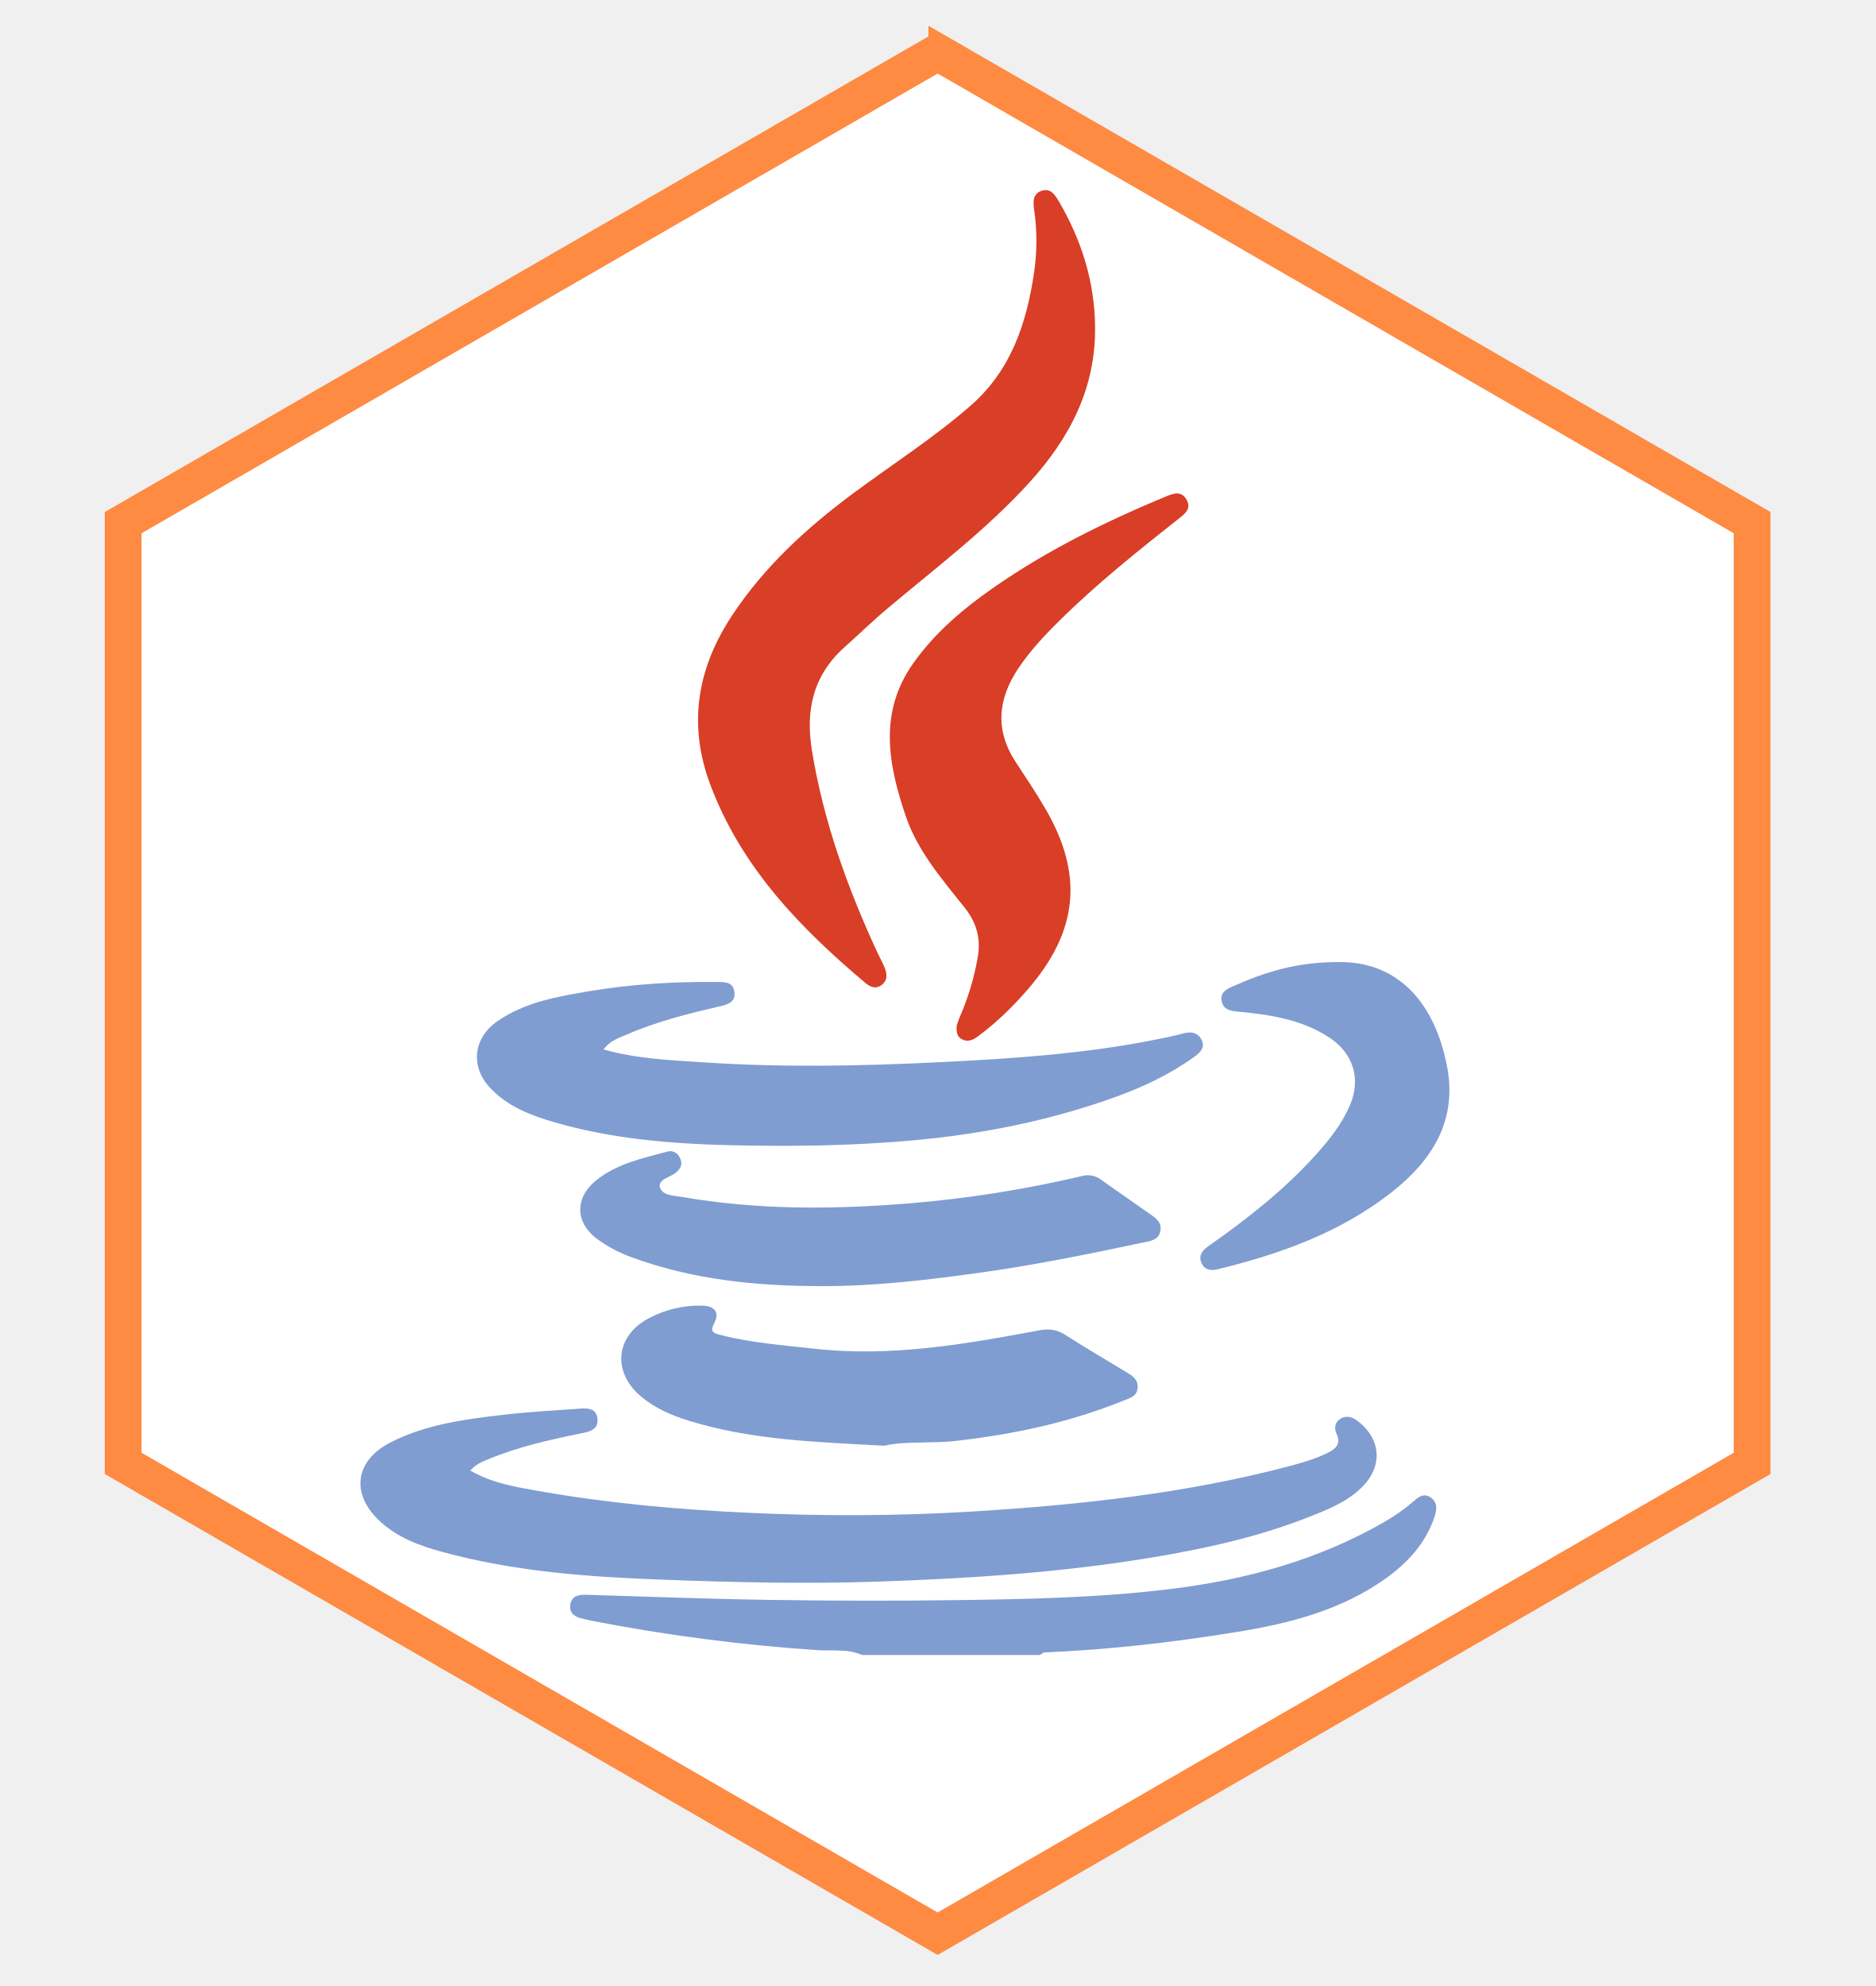
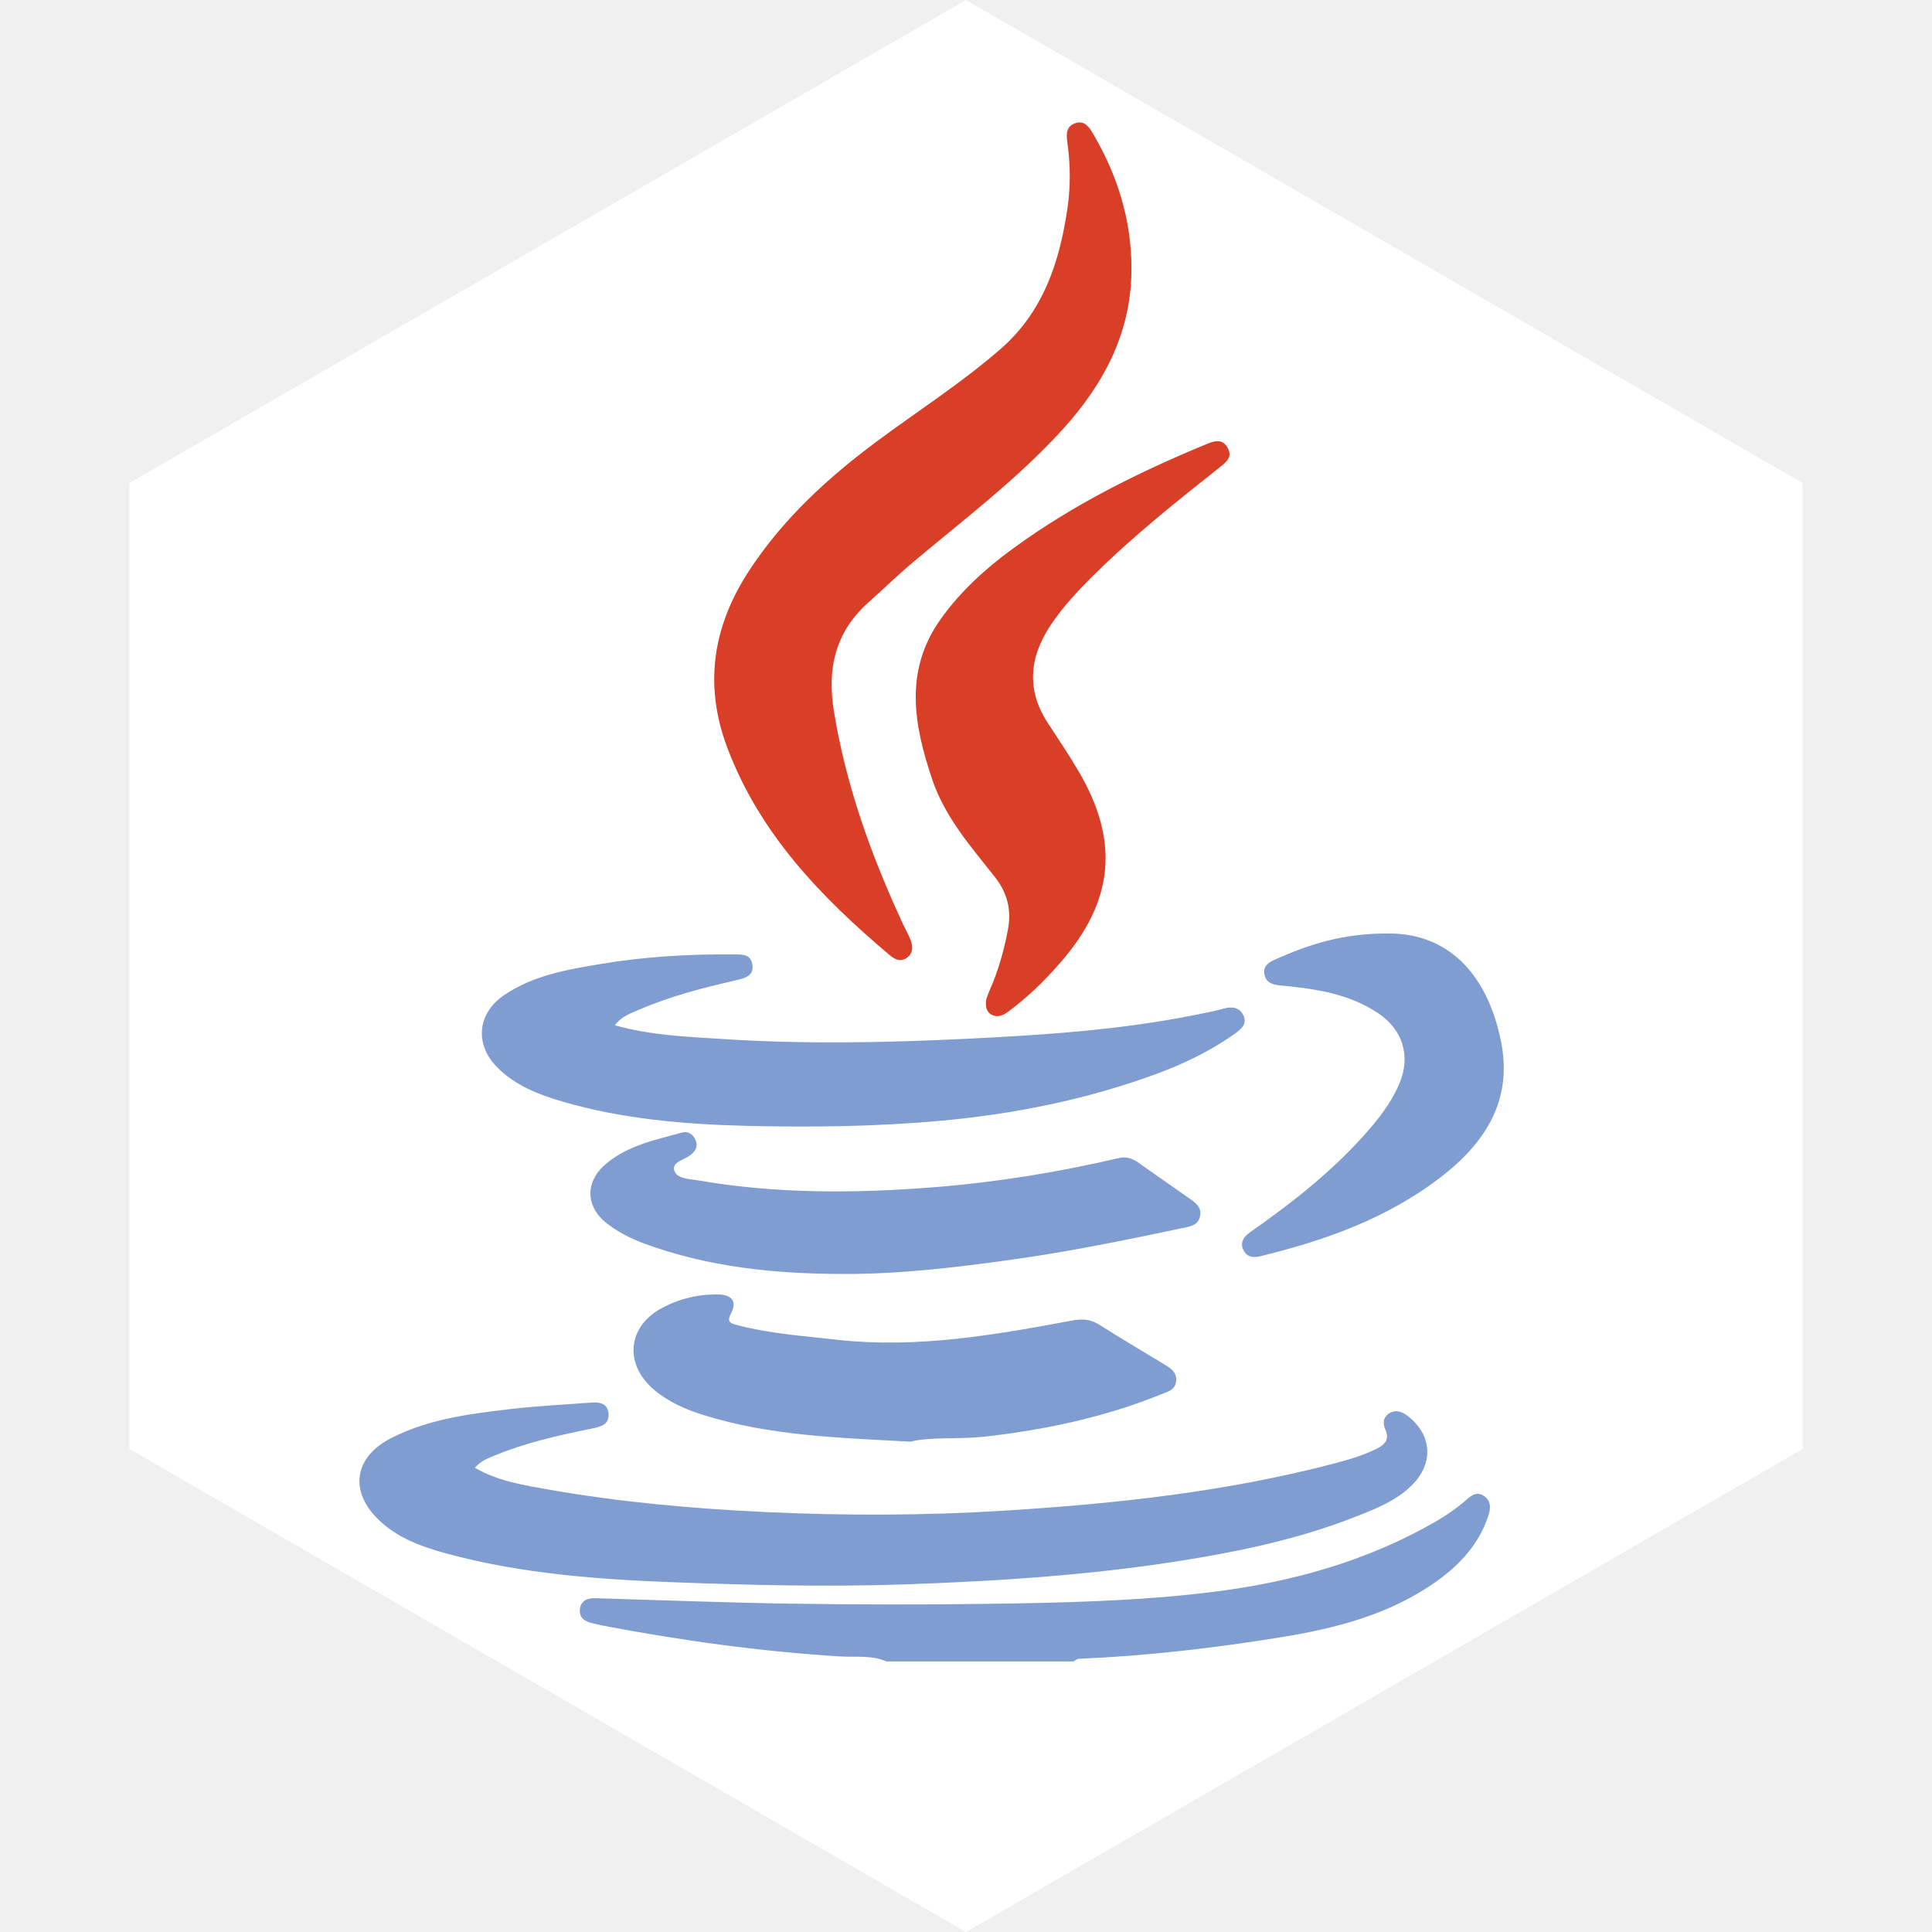
- <svg xmlns="http://www.w3.org/2000/svg" width="51" height="54" fill="none">
-   <path fill="#fff" stroke="#FF8A42" d="m25.75 1.567-.25-.144-.25.144-21.65 12.5-.25.144V39.79l.25.144 21.65 12.5.25.144.25-.144 21.65-12.5.25-.144V14.21l-.25-.144-21.65-12.5Z" />
-   <g clip-path="url(#a)">
-     <path fill="#7F9DD1" d="M23.447 45c-.39-.173-.813-.106-1.216-.132a49.398 49.398 0 0 1-6.16-.803c-.076-.014-.15-.037-.226-.053-.196-.042-.358-.133-.338-.356.022-.245.207-.301.425-.294 1.672.05 3.345.115 5.02.14 1.688.025 3.377.03 5.065.006 1.946-.026 3.892-.066 5.826-.303 2.049-.252 4.015-.789 5.818-1.83.27-.157.525-.333.763-.538.135-.117.282-.257.481-.122.2.137.171.34.108.528-.24.717-.725 1.245-1.328 1.676-1.216.868-2.617 1.224-4.061 1.457-1.728.28-3.464.48-5.214.554-.044.002-.086.045-.129.07h-4.834Z" />
-     <path fill="#D93E27" d="M29.781 8.89c.02 1.666-.69 3.022-1.78 4.223-1.166 1.284-2.548 2.323-3.867 3.433-.397.333-.769.697-1.157 1.042-.856.763-1.077 1.708-.896 2.816.314 1.934.97 3.75 1.791 5.517.06.129.132.252.185.385.064.163.092.331-.065.464-.164.138-.326.067-.457-.043-1.782-1.5-3.377-3.151-4.216-5.386-.615-1.64-.365-3.165.596-4.615.874-1.319 2.013-2.362 3.268-3.297 1.072-.796 2.2-1.516 3.21-2.396 1.106-.963 1.526-2.245 1.731-3.63a5.905 5.905 0 0 0 0-1.704c-.03-.215-.041-.438.216-.515.232-.069.347.106.451.282.621 1.058.98 2.192.991 3.426V8.89Z" />
-     <path fill="#7F9DD1" d="M12.79 39.985c.605.352 1.275.453 1.927.568 1.853.325 3.722.49 5.601.579 2.053.095 4.103.092 6.15-.035 2.898-.179 5.783-.489 8.602-1.233.364-.097.724-.203 1.063-.373.213-.106.333-.247.22-.496-.075-.162-.052-.319.094-.415.157-.102.319-.059.468.053.65.49.7 1.235.121 1.807-.408.405-.936.609-1.45.811-1.38.545-2.823.86-4.283 1.102-2.461.406-4.939.567-7.43.652-1.964.066-3.922.02-5.879-.054-2.006-.075-4.012-.22-5.964-.753-.627-.172-1.238-.395-1.722-.857-.777-.74-.645-1.628.303-2.116.965-.498 2.021-.632 3.076-.756.669-.08 1.342-.114 2.014-.163.236-.017.518-.045.548.277.029.309-.25.352-.48.398-.84.172-1.673.358-2.468.688-.179.074-.361.139-.51.317ZM16.411 28.534c.937.263 1.845.294 2.747.353 2.114.14 4.23.1 6.345-.003 1.98-.096 3.959-.225 5.91-.614.253-.05.508-.1.758-.168.214-.058.401-.035.504.167.112.222-.045.36-.211.479-.639.455-1.344.792-2.074 1.06-1.787.65-3.633 1.023-5.529 1.196-1.684.154-3.37.174-5.056.133-1.595-.04-3.185-.175-4.727-.622-.637-.186-1.259-.422-1.733-.918-.566-.59-.482-1.374.192-1.837.751-.515 1.624-.663 2.493-.81 1.14-.192 2.292-.26 3.45-.25.213.002.446-.017.49.258.05.3-.194.357-.411.408-.86.2-1.714.413-2.525.769-.207.09-.437.155-.622.4Z" />
-     <path fill="#D93E27" d="M26.021 27.875c.015-.04.048-.15.095-.255a7.046 7.046 0 0 0 .468-1.555c.1-.523-.017-.965-.343-1.377-.619-.78-1.284-1.54-1.61-2.502-.477-1.407-.743-2.816.21-4.158.509-.716 1.15-1.3 1.852-1.816 1.555-1.14 3.27-1.99 5.047-2.725.21-.086.405-.133.535.11.125.23-.038.362-.193.485-1.13.893-2.255 1.79-3.28 2.805-.407.401-.795.818-1.114 1.295-.554.835-.63 1.676-.065 2.538.27.412.544.82.793 1.245 1.064 1.81.911 3.358-.476 4.95-.41.471-.855.904-1.359 1.275-.134.098-.28.151-.433.061-.107-.063-.15-.173-.128-.375h.002Z" />
-     <path fill="#7F9DD1" d="M24.058 39.31c-1.874-.102-3.64-.154-5.342-.686-.462-.145-.898-.332-1.275-.646-.794-.66-.713-1.648.198-2.131.45-.24.945-.359 1.462-.346.335.009.474.182.327.469-.12.232-.055.27.16.326.845.22 1.71.28 2.573.377 2.066.231 4.084-.124 6.099-.5.261-.048.472-.028.698.115.547.35 1.107.676 1.661 1.014.166.102.344.2.319.443-.024.228-.212.269-.38.337-1.464.593-2.99.919-4.557 1.096-.687.078-1.377 0-1.942.13l-.001.002ZM22.327 34.97c-1.76-.001-3.494-.174-5.16-.789a3.638 3.638 0 0 1-.956-.515c-.567-.437-.574-1.093-.023-1.551.568-.473 1.275-.617 1.961-.803.172-.047.306.056.364.222.054.158-.03.271-.153.366-.156.12-.478.173-.409.394.067.217.386.214.61.253 2.033.353 4.075.34 6.125.177a31.933 31.933 0 0 0 4.753-.75.58.58 0 0 1 .508.106c.435.307.87.612 1.307.916.174.12.36.242.3.492-.054.234-.275.257-.46.296-1.444.305-2.889.602-4.353.808-1.465.205-2.93.383-4.413.378ZM36.438 26.159c1.459-.008 2.542.953 2.91 2.808.3 1.504-.405 2.592-1.513 3.46-1.393 1.09-3.027 1.674-4.73 2.087-.193.046-.346.005-.427-.166-.094-.198.014-.345.178-.46 1.053-.738 2.063-1.528 2.927-2.487.374-.415.721-.851.939-1.373.29-.694.08-1.378-.546-1.8-.759-.51-1.631-.638-2.512-.722-.212-.02-.396-.055-.441-.292-.043-.229.136-.321.303-.394.846-.374 1.714-.668 2.91-.661h.002Z" />
+ <svg xmlns="http://www.w3.org/2000/svg" width="50" height="50" viewBox="0 0 50 50" fill="none">
+   <path d="M25 0L46.651 12.5V37.5L25 50L3.349 37.5V12.5L25 0Z" fill="white" />
+   <g clip-path="url(#clip0_28_935)">
+     <path d="M22.947 43C22.558 42.827 22.134 42.894 21.731 42.868C19.659 42.737 17.608 42.455 15.571 42.065C15.495 42.051 15.421 42.028 15.345 42.012C15.149 41.97 14.987 41.879 15.007 41.656C15.029 41.411 15.214 41.355 15.432 41.362C17.105 41.411 18.777 41.477 20.451 41.502C22.14 41.527 23.829 41.531 25.518 41.508C27.463 41.481 29.409 41.441 31.343 41.205C33.392 40.953 35.358 40.416 37.161 39.374C37.431 39.218 37.687 39.042 37.924 38.837C38.059 38.72 38.206 38.58 38.405 38.715C38.605 38.852 38.576 39.055 38.513 39.243C38.273 39.96 37.788 40.488 37.185 40.919C35.969 41.787 34.568 42.143 33.124 42.376C31.396 42.655 29.66 42.856 27.91 42.93C27.866 42.932 27.824 42.975 27.781 42.999H22.947V43Z" fill="#7F9DD1" />
+     <path d="M29.281 6.891C29.301 8.557 28.592 9.912 27.501 11.113C26.335 12.397 24.953 13.436 23.634 14.546C23.237 14.879 22.865 15.243 22.477 15.588C21.621 16.351 21.4 17.296 21.581 18.404C21.895 20.338 22.551 22.155 23.372 23.921C23.432 24.05 23.504 24.174 23.557 24.306C23.621 24.469 23.649 24.637 23.492 24.77C23.328 24.908 23.166 24.837 23.035 24.727C21.253 23.226 19.658 21.576 18.819 19.341C18.204 17.701 18.454 16.176 19.415 14.726C20.289 13.407 21.428 12.364 22.684 11.429C23.755 10.633 24.884 9.913 25.894 9.033C26.999 8.07 27.419 6.789 27.624 5.404C27.708 4.836 27.705 4.267 27.624 3.699C27.594 3.484 27.583 3.261 27.84 3.184C28.072 3.115 28.188 3.29 28.291 3.466C28.912 4.524 29.271 5.658 29.282 6.892L29.281 6.891Z" fill="#D93E27" />
+     <path d="M12.29 37.985C12.895 38.337 13.565 38.438 14.217 38.553C16.069 38.878 17.939 39.044 19.818 39.132C21.871 39.227 23.921 39.224 25.968 39.097C28.866 38.918 31.751 38.608 34.57 37.864C34.934 37.767 35.294 37.661 35.633 37.491C35.846 37.385 35.966 37.244 35.852 36.995C35.778 36.833 35.801 36.676 35.947 36.58C36.103 36.478 36.266 36.521 36.415 36.633C37.065 37.123 37.115 37.868 36.536 38.441C36.128 38.845 35.6 39.049 35.085 39.251C33.706 39.796 32.263 40.111 30.803 40.353C28.342 40.759 25.864 40.92 23.372 41.005C21.409 41.071 19.451 41.024 17.494 40.951C15.488 40.876 13.481 40.732 11.53 40.198C10.903 40.026 10.292 39.803 9.808 39.341C9.031 38.601 9.163 37.713 10.11 37.225C11.076 36.727 12.132 36.593 13.187 36.469C13.855 36.39 14.529 36.355 15.201 36.306C15.437 36.288 15.719 36.261 15.749 36.583C15.777 36.892 15.498 36.935 15.269 36.981C14.43 37.153 13.596 37.339 12.801 37.669C12.622 37.743 12.44 37.808 12.291 37.986L12.29 37.985Z" fill="#7F9DD1" />
+     <path d="M15.911 26.534C16.848 26.797 17.756 26.828 18.658 26.887C20.773 27.026 22.889 26.987 25.003 26.884C26.983 26.788 28.962 26.659 30.912 26.27C31.166 26.219 31.421 26.171 31.671 26.102C31.885 26.044 32.072 26.067 32.175 26.269C32.287 26.491 32.13 26.63 31.964 26.748C31.325 27.203 30.62 27.54 29.89 27.807C28.104 28.458 26.257 28.83 24.361 29.004C22.677 29.158 20.991 29.178 19.305 29.137C17.71 29.096 16.12 28.962 14.578 28.515C13.941 28.329 13.319 28.093 12.845 27.598C12.279 27.008 12.363 26.223 13.037 25.76C13.788 25.245 14.661 25.096 15.53 24.95C16.671 24.758 17.822 24.69 18.98 24.7C19.193 24.702 19.426 24.683 19.471 24.958C19.52 25.257 19.276 25.315 19.059 25.366C18.199 25.565 17.345 25.779 16.534 26.134C16.327 26.225 16.097 26.291 15.912 26.535L15.911 26.534Z" fill="#7F9DD1" />
+     <path d="M25.521 25.875C25.536 25.835 25.569 25.725 25.616 25.62C25.838 25.121 25.981 24.602 26.084 24.065C26.184 23.542 26.067 23.1 25.741 22.688C25.122 21.907 24.457 21.148 24.131 20.186C23.654 18.779 23.388 17.37 24.341 16.028C24.85 15.312 25.49 14.728 26.193 14.213C27.748 13.071 29.463 12.221 31.24 11.487C31.45 11.401 31.645 11.354 31.775 11.597C31.9 11.828 31.737 11.959 31.582 12.082C30.452 12.975 29.327 13.872 28.302 14.887C27.895 15.289 27.507 15.705 27.189 16.182C26.634 17.017 26.558 17.858 27.123 18.72C27.393 19.132 27.667 19.541 27.916 19.965C28.98 21.775 28.827 23.323 27.44 24.915C27.03 25.386 26.585 25.819 26.081 26.19C25.947 26.288 25.802 26.341 25.648 26.252C25.541 26.188 25.498 26.078 25.52 25.876L25.521 25.875Z" fill="#D93E27" />
+     <path d="M23.558 37.31C21.684 37.208 19.919 37.156 18.216 36.624C17.754 36.48 17.318 36.292 16.941 35.979C16.146 35.318 16.227 34.33 17.139 33.847C17.589 33.607 18.084 33.488 18.601 33.501C18.936 33.51 19.075 33.683 18.928 33.97C18.808 34.202 18.873 34.24 19.088 34.296C19.933 34.516 20.799 34.576 21.661 34.672C23.727 34.904 25.745 34.549 27.76 34.173C28.021 34.125 28.232 34.145 28.458 34.288C29.005 34.637 29.565 34.964 30.119 35.302C30.285 35.404 30.463 35.503 30.438 35.745C30.414 35.973 30.226 36.014 30.058 36.082C28.594 36.675 27.068 37.001 25.501 37.178C24.814 37.256 24.124 37.178 23.559 37.309L23.558 37.31Z" fill="#7F9DD1" />
+     <path d="M21.827 32.97C20.067 32.969 18.333 32.796 16.667 32.181C16.324 32.055 16 31.887 15.711 31.666C15.144 31.229 15.137 30.573 15.688 30.115C16.256 29.642 16.963 29.498 17.649 29.312C17.821 29.265 17.955 29.368 18.013 29.534C18.067 29.692 17.983 29.805 17.86 29.9C17.704 30.02 17.382 30.073 17.451 30.294C17.519 30.511 17.837 30.508 18.061 30.547C20.094 30.9 22.136 30.887 24.186 30.724C25.791 30.596 27.374 30.34 28.939 29.974C29.142 29.926 29.292 29.971 29.447 30.08C29.882 30.387 30.317 30.692 30.754 30.996C30.928 31.117 31.114 31.238 31.055 31.488C31 31.722 30.779 31.745 30.595 31.784C29.15 32.089 27.705 32.386 26.241 32.592C24.776 32.797 23.311 32.975 21.828 32.97H21.827Z" fill="#7F9DD1" />
+     <path d="M35.938 24.159C37.397 24.151 38.48 25.112 38.849 26.967C39.148 28.471 38.443 29.559 37.335 30.427C35.942 31.517 34.308 32.101 32.605 32.514C32.412 32.56 32.259 32.52 32.178 32.348C32.084 32.15 32.192 32.003 32.355 31.888C33.409 31.15 34.419 30.36 35.283 29.401C35.657 28.986 36.004 28.55 36.222 28.028C36.512 27.334 36.303 26.65 35.676 26.228C34.917 25.717 34.045 25.59 33.164 25.506C32.952 25.485 32.768 25.451 32.723 25.214C32.68 24.985 32.859 24.893 33.025 24.82C33.872 24.446 34.74 24.152 35.937 24.159H35.938Z" fill="#7F9DD1" />
  </g>
  <defs>
-     <clipPath id="a">
-       <path fill="#fff" d="M4.5 5h40v40h-40z" />
+     <clipPath id="clip0_28_935">
+       <rect width="40" height="40" fill="white" transform="translate(4 3)" />
    </clipPath>
  </defs>
</svg>
